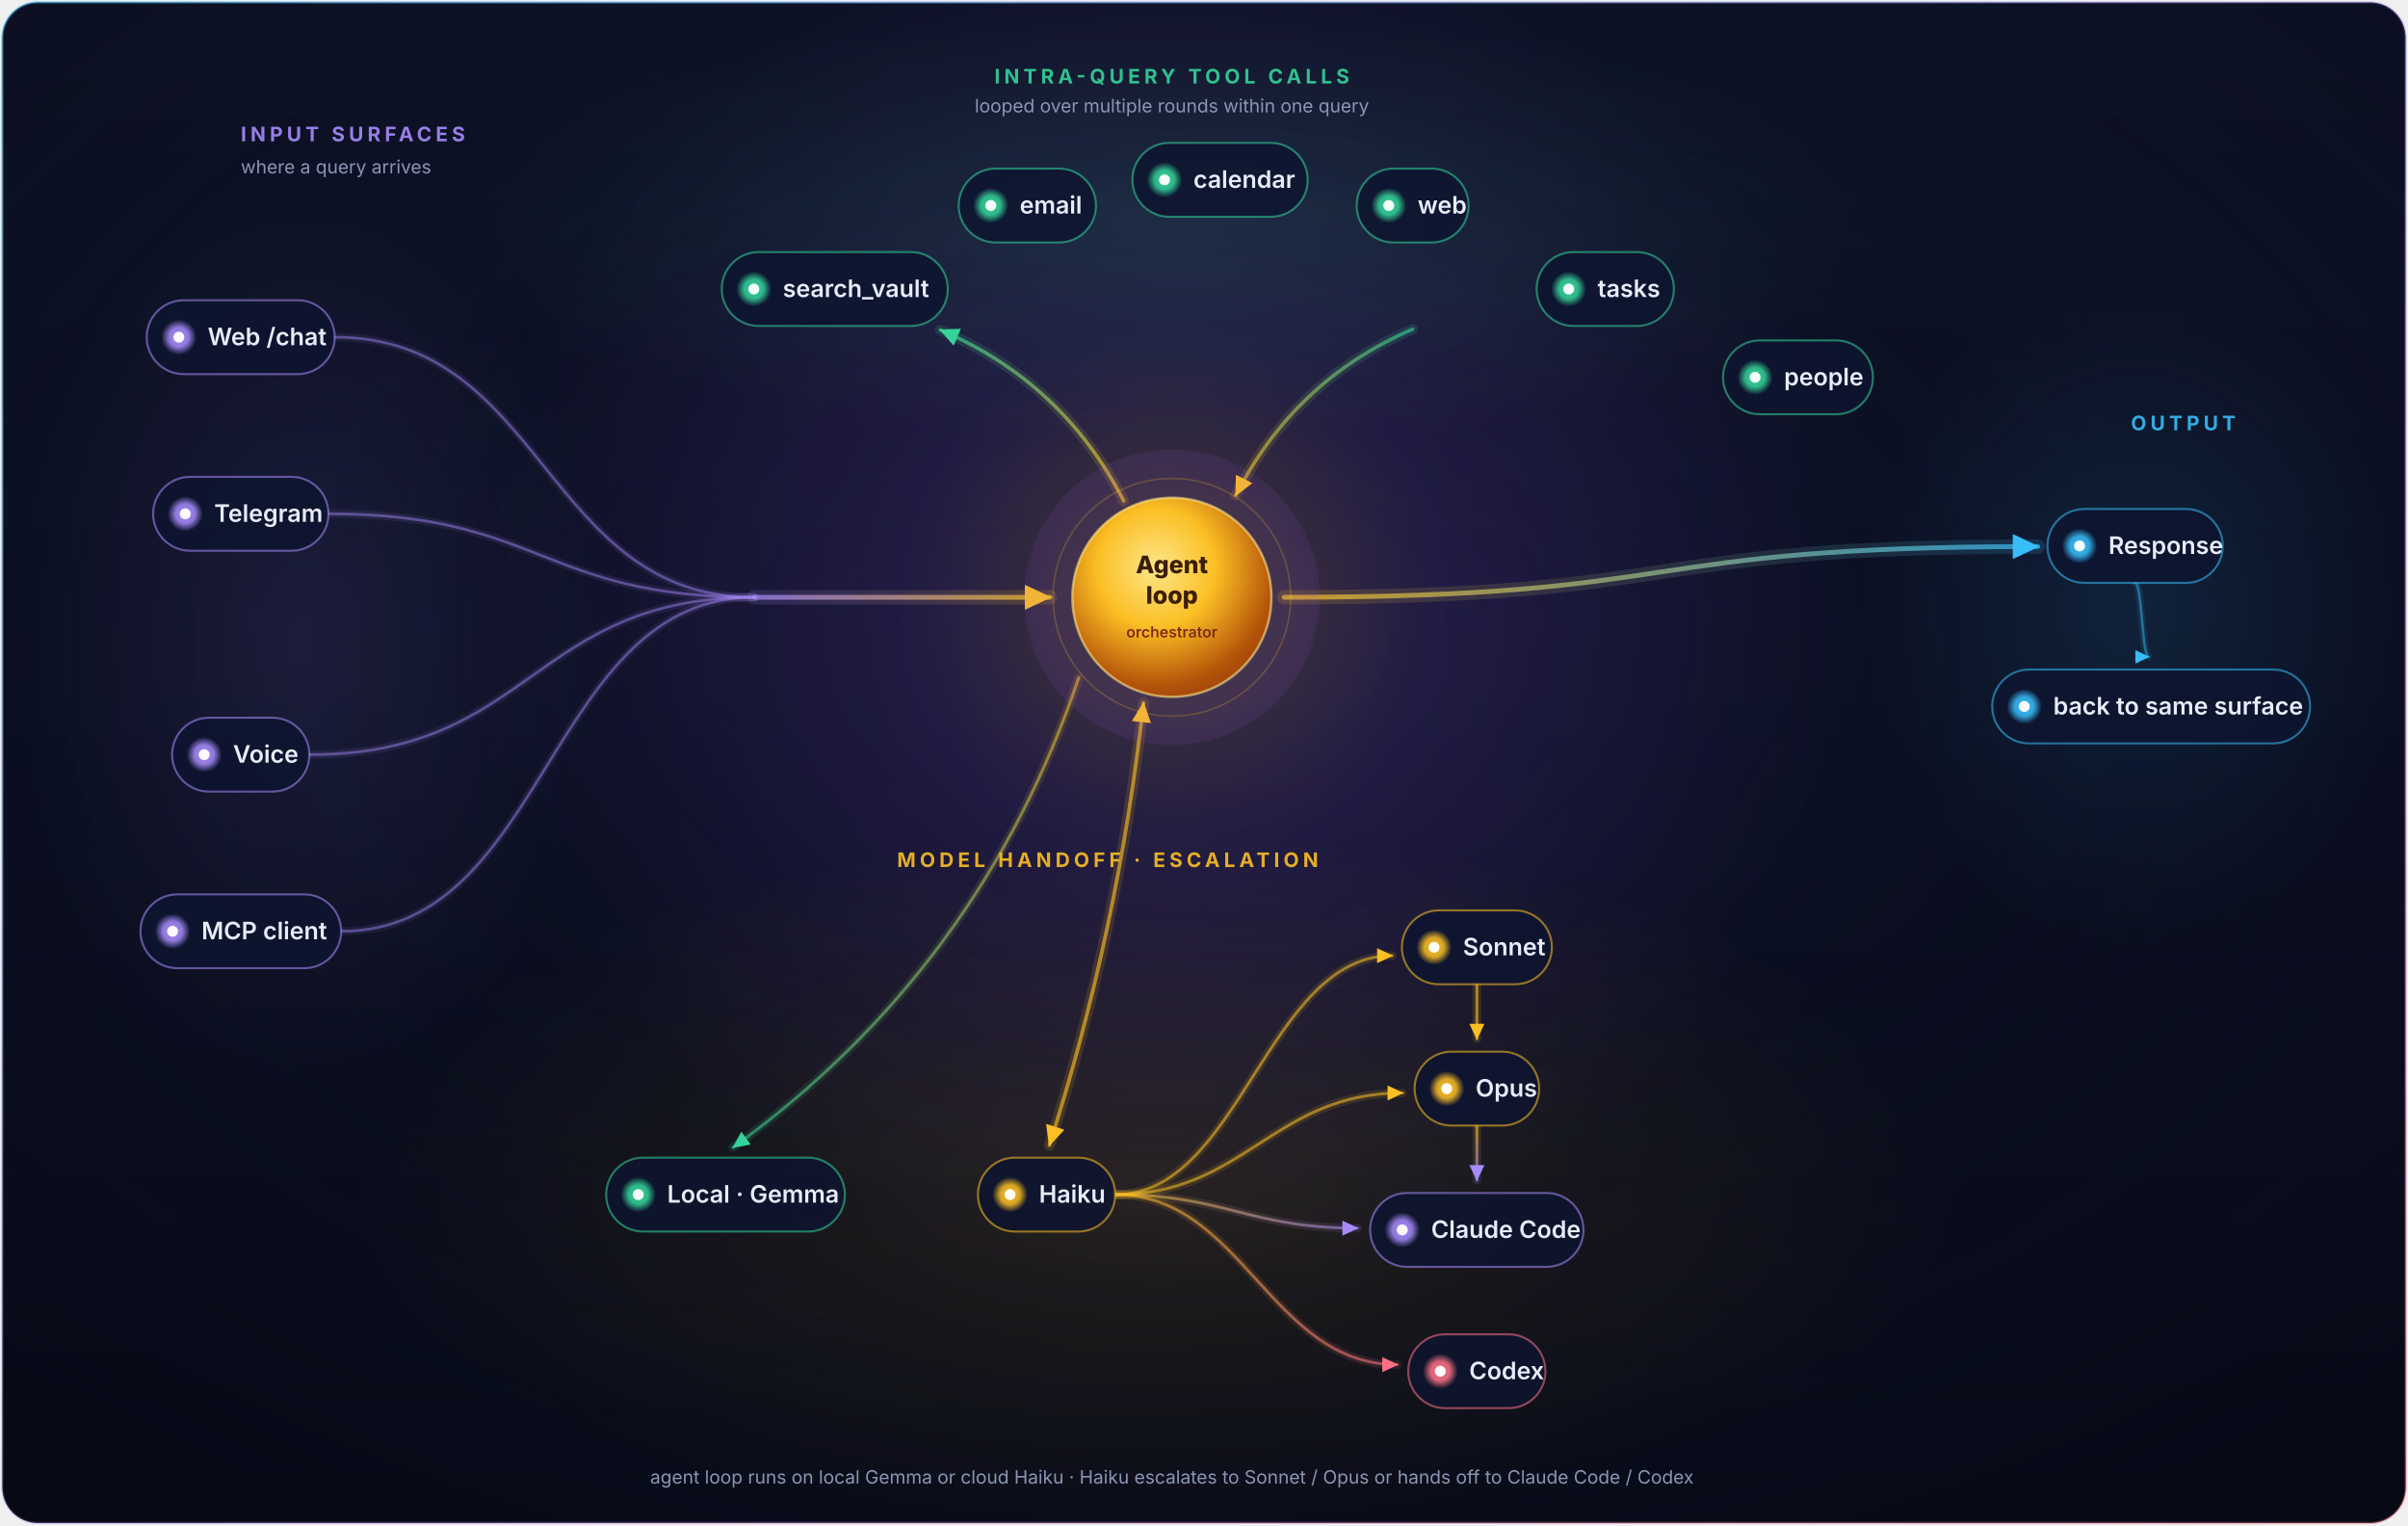
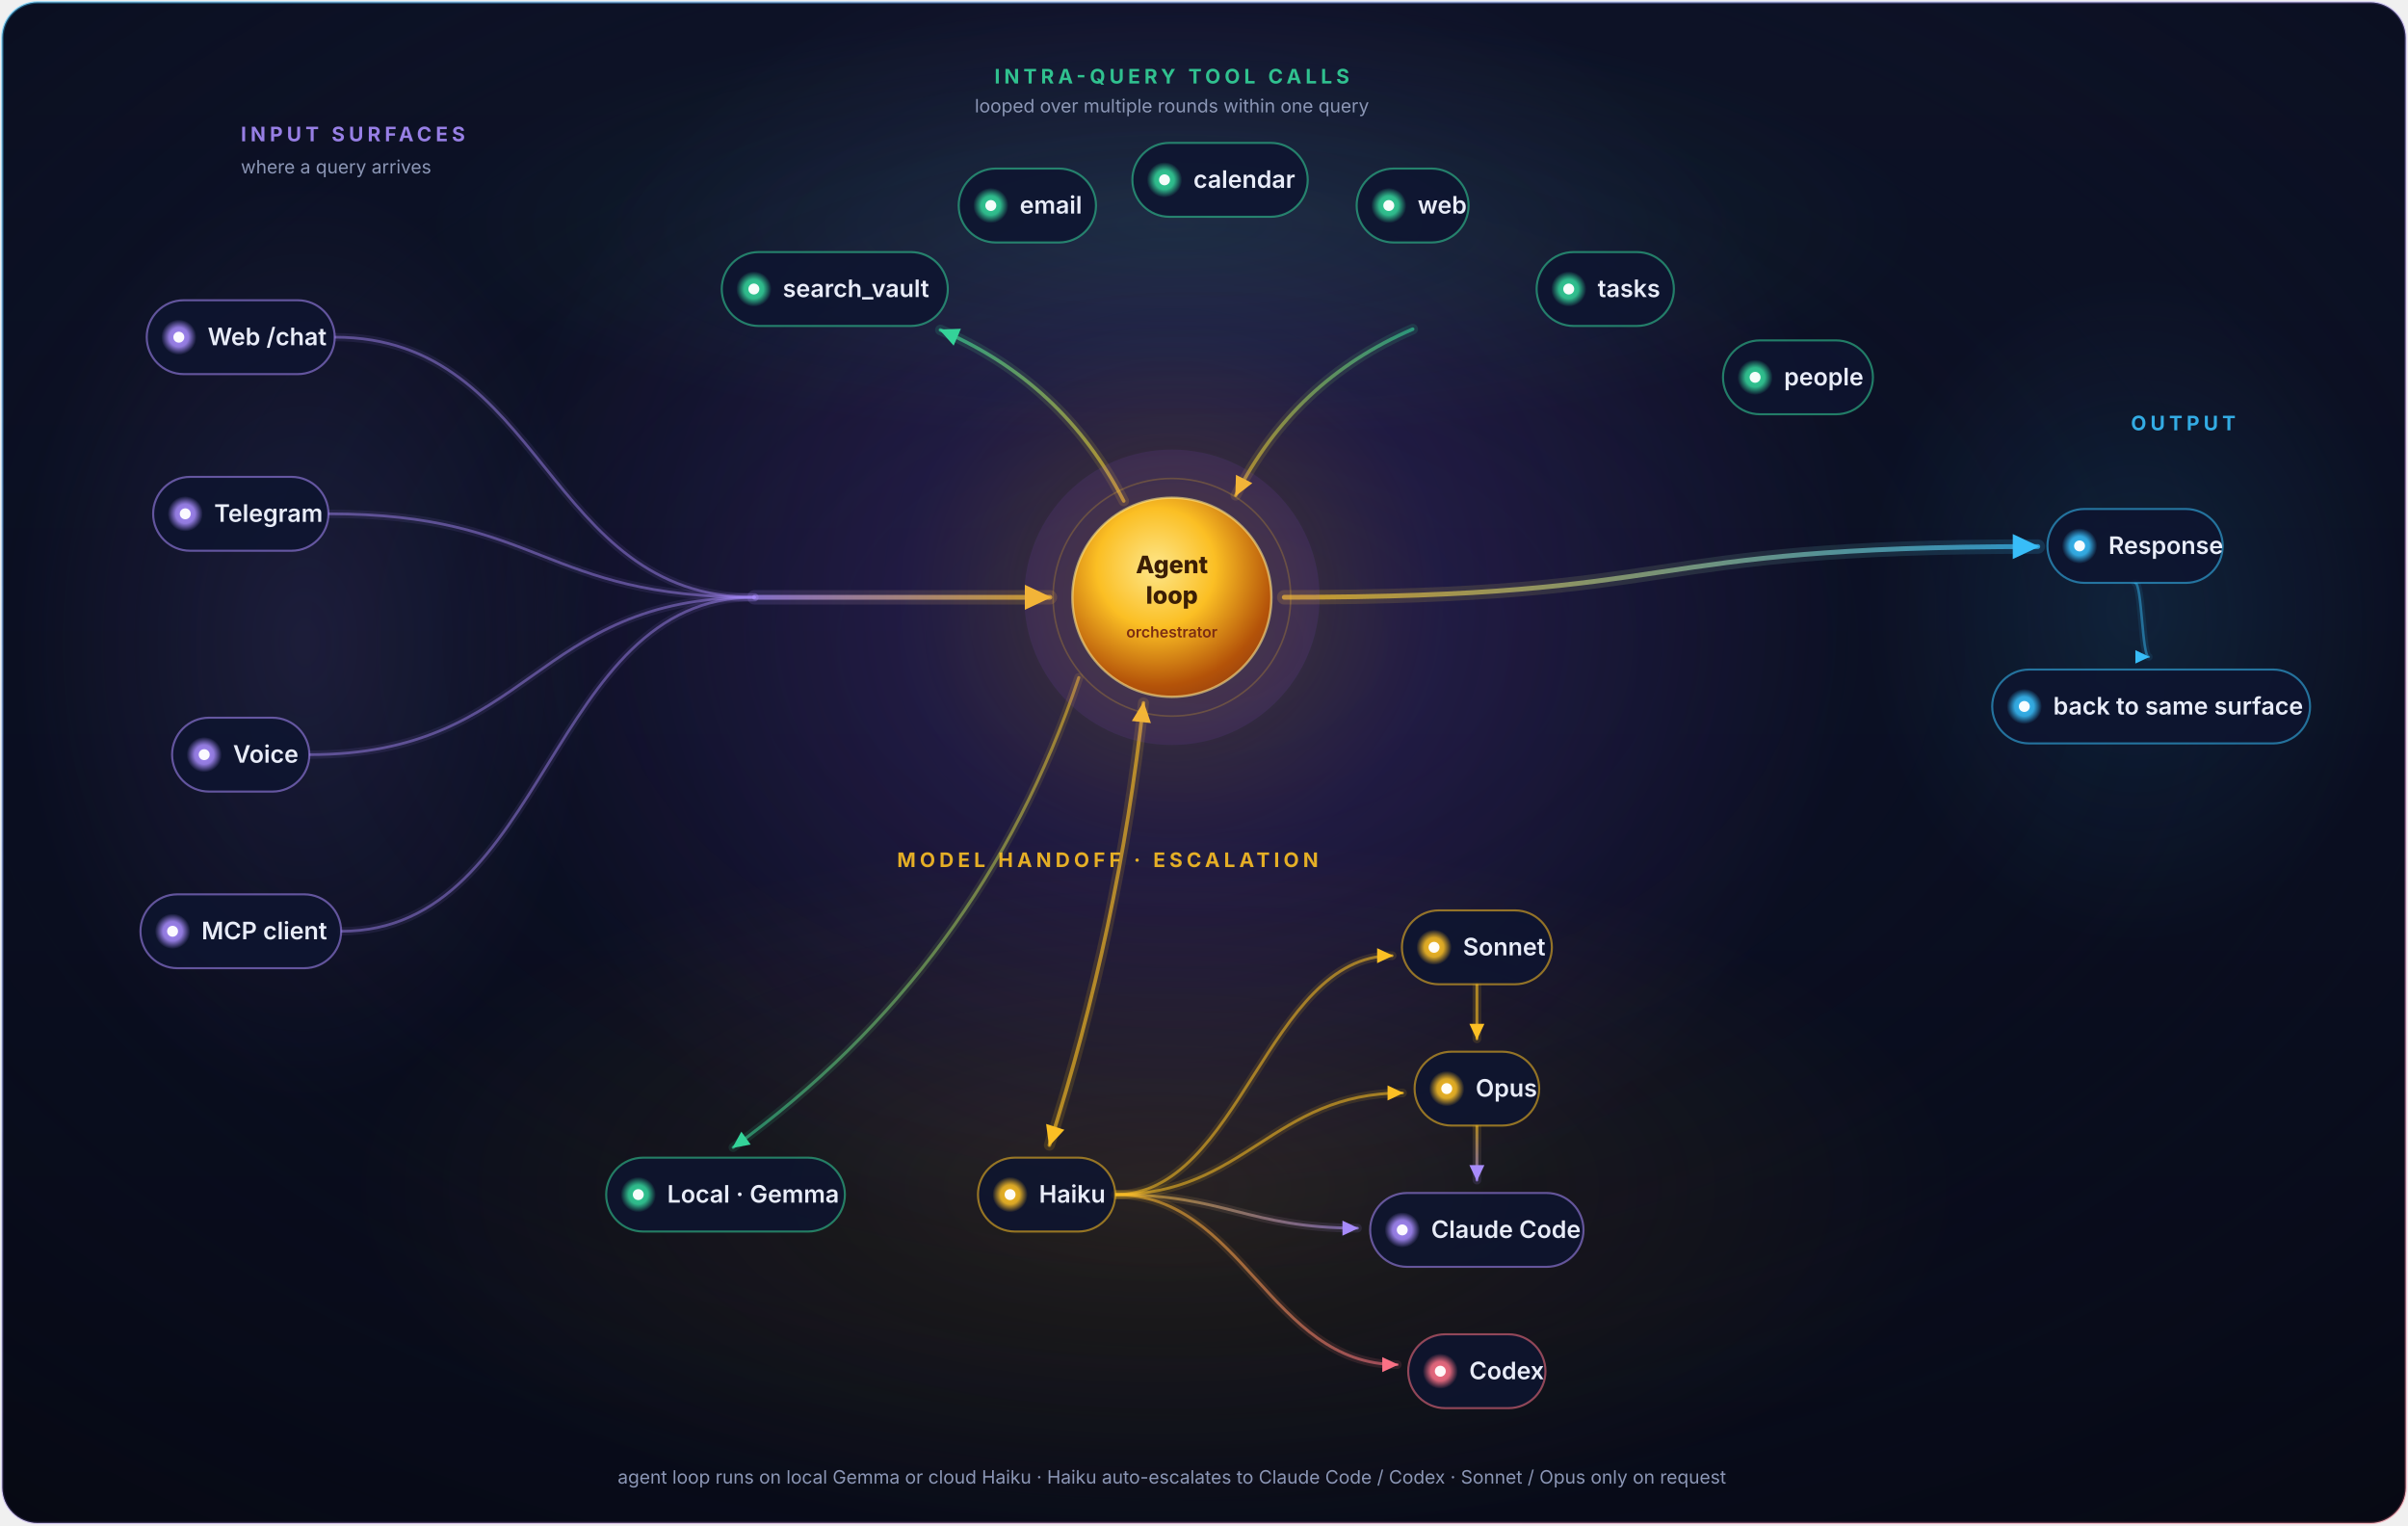
<svg xmlns="http://www.w3.org/2000/svg" viewBox="0 0 1500 950" width="1500" height="950" font-family="Inter, Segoe UI, Helvetica, Arial, sans-serif">
  <defs>
    <linearGradient id="panelBg" x1="0" y1="0" x2="0" y2="1">
      <stop offset="0" stop-color="#0d1226" />
      <stop offset="0.55" stop-color="#0a0e20" />
      <stop offset="1" stop-color="#080b18" />
    </linearGradient>
    <linearGradient id="panelStroke" x1="0" y1="0" x2="1" y2="1">
      <stop offset="0" stop-color="#38bdf8" stop-opacity="0.55" />
      <stop offset="0.5" stop-color="#a78bfa" stop-opacity="0.35" />
      <stop offset="1" stop-color="#fb7185" stop-opacity="0.45" />
    </linearGradient>
    <radialGradient id="vignette" cx="0.5" cy="0.42" r="0.75">
      <stop offset="0" stop-color="#141b3a" stop-opacity="0.55" />
      <stop offset="0.6" stop-color="#0b1024" stop-opacity="0" />
      <stop offset="1" stop-color="#05070f" stop-opacity="0.5" />
    </radialGradient>
    <radialGradient id="brainGlow" cx="0.5" cy="0.5" r="0.5">
      <stop offset="0" stop-color="#fbbf24" stop-opacity="0.26" />
      <stop offset="0.4" stop-color="#a855f7" stop-opacity="0.12" />
      <stop offset="1" stop-color="#a855f7" stop-opacity="0" />
    </radialGradient>
    <radialGradient id="coreDisc" cx="0.42" cy="0.35" r="0.85">
      <stop offset="0" stop-color="#fde68a" />
      <stop offset="0.35" stop-color="#fbbf24" />
      <stop offset="0.7" stop-color="#b45309" />
      <stop offset="1" stop-color="#7c2d12" />
    </radialGradient>
    <radialGradient id="dot-src" cx="0.5" cy="0.5" r="0.5">
      <stop offset="0" stop-color="#22d3ee" />
      <stop offset="0.55" stop-color="#22d3ee" stop-opacity="0.85" />
      <stop offset="1" stop-color="#22d3ee" stop-opacity="0" />
    </radialGradient>
    <radialGradient id="zone-src" cx="0.5" cy="0.5" r="0.5">
      <stop offset="0" stop-color="#22d3ee" stop-opacity="0.11" />
      <stop offset="1" stop-color="#22d3ee" stop-opacity="0" />
    </radialGradient>
    <radialGradient id="dot-core" cx="0.5" cy="0.5" r="0.5">
      <stop offset="0" stop-color="#34d399" />
      <stop offset="0.55" stop-color="#34d399" stop-opacity="0.85" />
      <stop offset="1" stop-color="#34d399" stop-opacity="0" />
    </radialGradient>
    <radialGradient id="zone-core" cx="0.5" cy="0.5" r="0.5">
      <stop offset="0" stop-color="#34d399" stop-opacity="0.11" />
      <stop offset="1" stop-color="#34d399" stop-opacity="0" />
    </radialGradient>
    <radialGradient id="dot-brain" cx="0.5" cy="0.5" r="0.5">
      <stop offset="0" stop-color="#fbbf24" />
      <stop offset="0.55" stop-color="#fbbf24" stop-opacity="0.85" />
      <stop offset="1" stop-color="#fbbf24" stop-opacity="0" />
    </radialGradient>
    <radialGradient id="zone-brain" cx="0.5" cy="0.5" r="0.5">
      <stop offset="0" stop-color="#fbbf24" stop-opacity="0.11" />
      <stop offset="1" stop-color="#fbbf24" stop-opacity="0" />
    </radialGradient>
    <radialGradient id="dot-surf" cx="0.5" cy="0.5" r="0.5">
      <stop offset="0" stop-color="#a78bfa" />
      <stop offset="0.55" stop-color="#a78bfa" stop-opacity="0.85" />
      <stop offset="1" stop-color="#a78bfa" stop-opacity="0" />
    </radialGradient>
    <radialGradient id="zone-surf" cx="0.5" cy="0.5" r="0.5">
      <stop offset="0" stop-color="#a78bfa" stop-opacity="0.11" />
      <stop offset="1" stop-color="#a78bfa" stop-opacity="0" />
    </radialGradient>
    <radialGradient id="dot-auto" cx="0.5" cy="0.5" r="0.5">
      <stop offset="0" stop-color="#fb7185" />
      <stop offset="0.55" stop-color="#fb7185" stop-opacity="0.85" />
      <stop offset="1" stop-color="#fb7185" stop-opacity="0" />
    </radialGradient>
    <radialGradient id="zone-auto" cx="0.5" cy="0.5" r="0.5">
      <stop offset="0" stop-color="#fb7185" stop-opacity="0.11" />
      <stop offset="1" stop-color="#fb7185" stop-opacity="0" />
    </radialGradient>
    <radialGradient id="dot-web" cx="0.5" cy="0.5" r="0.5">
      <stop offset="0" stop-color="#38bdf8" />
      <stop offset="0.55" stop-color="#38bdf8" stop-opacity="0.85" />
      <stop offset="1" stop-color="#38bdf8" stop-opacity="0" />
    </radialGradient>
    <radialGradient id="zone-web" cx="0.5" cy="0.5" r="0.5">
      <stop offset="0" stop-color="#38bdf8" stop-opacity="0.11" />
      <stop offset="1" stop-color="#38bdf8" stop-opacity="0" />
    </radialGradient>
  </defs>
  <rect x="1.5" y="1.5" width="1497" height="947" rx="22" fill="url(#panelBg)" stroke="url(#panelStroke)" stroke-width="1.5" />
  <rect x="1.5" y="1.5" width="1497" height="947" rx="22" fill="url(#vignette)" />
  <circle cx="730" cy="372" r="430" fill="url(#brainGlow)" />
  <ellipse cx="190" cy="400" rx="180" ry="290" fill="url(#zone-surf)" />
  <ellipse cx="730" cy="140" rx="470" ry="135" fill="url(#zone-core)" />
  <ellipse cx="1330" cy="380" rx="170" ry="210" fill="url(#zone-web)" />
  <ellipse cx="720" cy="740" rx="500" ry="220" fill="url(#zone-brain)" />
  <defs>
    <marker id="qS" viewBox="0 0 10 10" refX="8.5" refY="5" markerWidth="6.5" markerHeight="6.5" orient="auto-start-reverse">
      <path d="M0.5 1 L9 5 L0.5 9 Z" fill="#a78bfa" />
    </marker>
    <marker id="qC" viewBox="0 0 10 10" refX="8.5" refY="5" markerWidth="6.5" markerHeight="6.5" orient="auto-start-reverse">
      <path d="M0.5 1 L9 5 L0.5 9 Z" fill="#34d399" />
    </marker>
    <marker id="qW" viewBox="0 0 10 10" refX="8.5" refY="5" markerWidth="6.5" markerHeight="6.5" orient="auto-start-reverse">
      <path d="M0.5 1 L9 5 L0.5 9 Z" fill="#38bdf8" />
    </marker>
    <marker id="qB" viewBox="0 0 10 10" refX="8.5" refY="5" markerWidth="6.5" markerHeight="6.5" orient="auto-start-reverse">
      <path d="M0.5 1 L9 5 L0.5 9 Z" fill="#fbbf24" />
    </marker>
    <marker id="qR" viewBox="0 0 10 10" refX="8.5" refY="5" markerWidth="6.5" markerHeight="6.5" orient="auto-start-reverse">
      <path d="M0.5 1 L9 5 L0.5 9 Z" fill="#fb7185" />
    </marker>
  </defs>
  <defs>
    <linearGradient id="eg19" x1="209" y1="210" x2="470" y2="372" gradientUnits="userSpaceOnUse">
      <stop offset="0" stop-color="#a78bfa" />
      <stop offset="1" stop-color="#a78bfa" />
    </linearGradient>
  </defs>
  <path d="M 208.6 210.0 C 339.3 210.0 339.3 372.0 470.0 372.0" fill="none" stroke="url(#eg19)" stroke-width="5.1" stroke-opacity="0.099" stroke-linecap="round" />
  <path d="M 208.6 210.0 C 339.3 210.0 339.3 372.0 470.0 372.0" fill="none" stroke="url(#eg19)" stroke-width="1.7" stroke-opacity="0.45" stroke-linecap="round" />
  <defs>
    <linearGradient id="eg20" x1="205" y1="320" x2="470" y2="372" gradientUnits="userSpaceOnUse">
      <stop offset="0" stop-color="#a78bfa" />
      <stop offset="1" stop-color="#a78bfa" />
    </linearGradient>
  </defs>
  <path d="M 204.6 320.0 C 337.3 320.0 337.3 372.0 470.0 372.0" fill="none" stroke="url(#eg20)" stroke-width="5.1" stroke-opacity="0.099" stroke-linecap="round" />
  <path d="M 204.6 320.0 C 337.3 320.0 337.3 372.0 470.0 372.0" fill="none" stroke="url(#eg20)" stroke-width="1.7" stroke-opacity="0.45" stroke-linecap="round" />
  <defs>
    <linearGradient id="eg21" x1="193" y1="470" x2="470" y2="372" gradientUnits="userSpaceOnUse">
      <stop offset="0" stop-color="#a78bfa" />
      <stop offset="1" stop-color="#a78bfa" />
    </linearGradient>
  </defs>
  <path d="M 192.8 470.0 C 331.4 470.0 331.4 372.0 470.0 372.0" fill="none" stroke="url(#eg21)" stroke-width="5.1" stroke-opacity="0.099" stroke-linecap="round" />
  <path d="M 192.8 470.0 C 331.4 470.0 331.4 372.0 470.0 372.0" fill="none" stroke="url(#eg21)" stroke-width="1.7" stroke-opacity="0.45" stroke-linecap="round" />
  <defs>
    <linearGradient id="eg22" x1="212" y1="580" x2="470" y2="372" gradientUnits="userSpaceOnUse">
      <stop offset="0" stop-color="#a78bfa" />
      <stop offset="1" stop-color="#a78bfa" />
    </linearGradient>
  </defs>
  <path d="M 212.5 580.0 C 341.2 580.0 341.2 372.0 470.0 372.0" fill="none" stroke="url(#eg22)" stroke-width="5.1" stroke-opacity="0.099" stroke-linecap="round" />
  <path d="M 212.5 580.0 C 341.2 580.0 341.2 372.0 470.0 372.0" fill="none" stroke="url(#eg22)" stroke-width="1.7" stroke-opacity="0.45" stroke-linecap="round" />
  <defs>
    <linearGradient id="eg23" x1="470" y1="372" x2="654" y2="372" gradientUnits="userSpaceOnUse">
      <stop offset="0" stop-color="#a78bfa" />
      <stop offset="1" stop-color="#fbbf24" />
    </linearGradient>
  </defs>
  <path d="M 470.0 372.0 C 562.0 372.0 562.0 372.0 654.0 372.0" fill="none" stroke="url(#eg23)" stroke-width="9.0" stroke-opacity="0.154" stroke-linecap="round" />
  <path d="M 470.0 372.0 C 562.0 372.0 562.0 372.0 654.0 372.0" fill="none" stroke="url(#eg23)" stroke-width="3.0" stroke-opacity="0.7" stroke-linecap="round" marker-end="url(#qB)" />
  <defs>
    <linearGradient id="eg24" x1="700" y1="312" x2="586" y2="205" gradientUnits="userSpaceOnUse">
      <stop offset="0" stop-color="#fbbf24" />
      <stop offset="1" stop-color="#34d399" />
    </linearGradient>
  </defs>
  <path d="M 700.0 312.0 Q 662.1 238.2 585.8 205.5" fill="none" stroke="url(#eg24)" stroke-width="6.6" stroke-opacity="0.143" stroke-linecap="round" />
  <path d="M 700.0 312.0 Q 662.1 238.2 585.8 205.5" fill="none" stroke="url(#eg24)" stroke-width="2.2" stroke-opacity="0.65" stroke-linecap="round" marker-end="url(#qC)" />
  <defs>
    <linearGradient id="eg25" x1="880" y1="205" x2="770" y2="309" gradientUnits="userSpaceOnUse">
      <stop offset="0" stop-color="#34d399" />
      <stop offset="1" stop-color="#fbbf24" />
    </linearGradient>
  </defs>
  <path d="M 880.0 205.0 Q 806.3 236.9 769.8 308.5" fill="none" stroke="url(#eg25)" stroke-width="6.6" stroke-opacity="0.132" stroke-linecap="round" />
  <path d="M 880.0 205.0 Q 806.3 236.9 769.8 308.5" fill="none" stroke="url(#eg25)" stroke-width="2.2" stroke-opacity="0.6" stroke-linecap="round" marker-end="url(#qB)" />
  <defs>
    <linearGradient id="eg26" x1="800" y1="372" x2="1269" y2="340" gradientUnits="userSpaceOnUse">
      <stop offset="0" stop-color="#fbbf24" />
      <stop offset="1" stop-color="#38bdf8" />
    </linearGradient>
  </defs>
  <path d="M 800.0 372.0 C 1058.2 372.0 1011.2 340.4 1269.4 340.4" fill="none" stroke="url(#eg26)" stroke-width="9.0" stroke-opacity="0.154" stroke-linecap="round" />
  <path d="M 800.0 372.0 C 1058.2 372.0 1011.2 340.4 1269.4 340.4" fill="none" stroke="url(#eg26)" stroke-width="3.0" stroke-opacity="0.7" stroke-linecap="round" marker-end="url(#qW)" />
  <defs>
    <linearGradient id="eg27" x1="1330" y1="363" x2="1339" y2="409" gradientUnits="userSpaceOnUse">
      <stop offset="0" stop-color="#38bdf8" />
      <stop offset="1" stop-color="#38bdf8" />
    </linearGradient>
  </defs>
  <path d="M 1330.0 363.0 C 1334.3 363.0 1334.3 409.1 1338.5 409.1" fill="none" stroke="url(#eg27)" stroke-width="4.8" stroke-opacity="0.099" stroke-linecap="round" />
  <path d="M 1330.0 363.0 C 1334.3 363.0 1334.3 409.1 1338.5 409.1" fill="none" stroke="url(#eg27)" stroke-width="1.6" stroke-opacity="0.45" stroke-linecap="round" marker-end="url(#qW)" />
  <defs>
    <linearGradient id="eg28" x1="712" y1="438" x2="654" y2="713" gradientUnits="userSpaceOnUse">
      <stop offset="0" stop-color="#fbbf24" />
      <stop offset="1" stop-color="#fbbf24" />
    </linearGradient>
  </defs>
  <path d="M 712.3 437.8 Q 696.8 578.4 653.7 713.2" fill="none" stroke="url(#eg28)" stroke-width="6.9" stroke-opacity="0.136" stroke-linecap="round" />
  <path d="M 712.3 437.8 Q 696.8 578.4 653.7 713.2" fill="none" stroke="url(#eg28)" stroke-width="2.3" stroke-opacity="0.62" stroke-linecap="round" marker-end="url(#qB)" marker-start="url(#qB)" />
  <defs>
    <linearGradient id="eg29" x1="672" y1="422" x2="457" y2="715" gradientUnits="userSpaceOnUse">
      <stop offset="0" stop-color="#fbbf24" />
      <stop offset="1" stop-color="#34d399" />
    </linearGradient>
  </defs>
  <path d="M 672.0 422.0 Q 611.2 602.7 456.7 714.6" fill="none" stroke="url(#eg29)" stroke-width="5.7" stroke-opacity="0.121" stroke-linecap="round" />
  <path d="M 672.0 422.0 Q 611.2 602.7 456.7 714.6" fill="none" stroke="url(#eg29)" stroke-width="1.9" stroke-opacity="0.55" stroke-linecap="round" marker-end="url(#qC)" />
  <defs>
    <linearGradient id="eg30" x1="695" y1="744" x2="867" y2="595" gradientUnits="userSpaceOnUse">
      <stop offset="0" stop-color="#fbbf24" />
      <stop offset="1" stop-color="#fbbf24" />
    </linearGradient>
  </defs>
  <path d="M 694.8 744.0 C 772.4 744.0 789.6 595.2 867.2 595.2" fill="none" stroke="url(#eg30)" stroke-width="5.4" stroke-opacity="0.121" stroke-linecap="round" />
  <path d="M 694.8 744.0 C 772.4 744.0 789.6 595.2 867.2 595.2" fill="none" stroke="url(#eg30)" stroke-width="1.8" stroke-opacity="0.55" stroke-linecap="round" marker-end="url(#qB)" />
  <defs>
    <linearGradient id="eg31" x1="695" y1="744" x2="874" y2="681" gradientUnits="userSpaceOnUse">
      <stop offset="0" stop-color="#fbbf24" />
      <stop offset="1" stop-color="#fbbf24" />
    </linearGradient>
  </defs>
  <path d="M 694.8 744.0 C 775.3 744.0 793.1 680.7 873.7 680.7" fill="none" stroke="url(#eg31)" stroke-width="5.4" stroke-opacity="0.121" stroke-linecap="round" />
  <path d="M 694.8 744.0 C 775.3 744.0 793.1 680.7 873.7 680.7" fill="none" stroke="url(#eg31)" stroke-width="1.8" stroke-opacity="0.55" stroke-linecap="round" marker-end="url(#qB)" />
  <defs>
    <linearGradient id="eg32" x1="695" y1="744" x2="846" y2="765" gradientUnits="userSpaceOnUse">
      <stop offset="0" stop-color="#fbbf24" />
      <stop offset="1" stop-color="#a78bfa" />
    </linearGradient>
  </defs>
  <path d="M 694.8 744.0 C 762.6 744.0 777.7 764.9 845.6 764.9" fill="none" stroke="url(#eg32)" stroke-width="5.4" stroke-opacity="0.121" stroke-linecap="round" />
  <path d="M 694.8 744.0 C 762.6 744.0 777.7 764.9 845.6 764.9" fill="none" stroke="url(#eg32)" stroke-width="1.8" stroke-opacity="0.55" stroke-linecap="round" marker-end="url(#qS)" />
  <defs>
    <linearGradient id="eg33" x1="695" y1="744" x2="870" y2="850" gradientUnits="userSpaceOnUse">
      <stop offset="0" stop-color="#fbbf24" />
      <stop offset="1" stop-color="#fb7185" />
    </linearGradient>
  </defs>
  <path d="M 694.8 744.0 C 773.8 744.0 791.4 849.9 870.4 849.9" fill="none" stroke="url(#eg33)" stroke-width="5.4" stroke-opacity="0.121" stroke-linecap="round" />
  <path d="M 694.8 744.0 C 773.8 744.0 791.4 849.9 870.4 849.9" fill="none" stroke="url(#eg33)" stroke-width="1.8" stroke-opacity="0.55" stroke-linecap="round" marker-end="url(#qR)" />
  <defs>
    <linearGradient id="eg34" x1="920" y1="613" x2="920" y2="647" gradientUnits="userSpaceOnUse">
      <stop offset="0" stop-color="#fbbf24" />
      <stop offset="1" stop-color="#fbbf24" />
    </linearGradient>
  </defs>
  <path d="M 920.0 613.0 C 920.0 613.0 920.0 647.0 920.0 647.0" fill="none" stroke="url(#eg34)" stroke-width="5.4" stroke-opacity="0.132" stroke-linecap="round" />
  <path d="M 920.0 613.0 C 920.0 613.0 920.0 647.0 920.0 647.0" fill="none" stroke="url(#eg34)" stroke-width="1.8" stroke-opacity="0.6" stroke-linecap="round" marker-end="url(#qB)" />
  <defs>
    <linearGradient id="eg35" x1="920" y1="701" x2="920" y2="735" gradientUnits="userSpaceOnUse">
      <stop offset="0" stop-color="#fbbf24" />
      <stop offset="1" stop-color="#a78bfa" />
    </linearGradient>
  </defs>
  <path d="M 920.0 701.0 C 920.0 701.0 920.0 735.0 920.0 735.0" fill="none" stroke="url(#eg35)" stroke-width="5.4" stroke-opacity="0.132" stroke-linecap="round" />
  <path d="M 920.0 701.0 C 920.0 701.0 920.0 735.0 920.0 735.0" fill="none" stroke="url(#eg35)" stroke-width="1.8" stroke-opacity="0.6" stroke-linecap="round" marker-end="url(#qS)" />
  <circle cx="730" cy="372" r="92" fill="#a855f7" fill-opacity="0.10" />
  <circle cx="730" cy="372" r="74" fill="none" stroke="#fbbf24" stroke-opacity="0.22" stroke-width="1" />
  <circle cx="730" cy="372" r="62" fill="url(#coreDisc)" stroke="#fde68a" stroke-opacity="0.6" stroke-width="1.5" />
  <text x="730" y="357" text-anchor="middle" font-size="15" font-weight="800" fill="#3b1e05">Agent</text>
  <text x="730" y="376" text-anchor="middle" font-size="15" font-weight="800" fill="#3b1e05">loop</text>
  <text x="730" y="397" text-anchor="middle" font-size="9.5" font-weight="600" fill="#7c2d12">orchestrator</text>
  <g>
    <rect x="91.4" y="187.0" width="117.1" height="46" rx="23.0" fill="#0e1530" fill-opacity="0.85" stroke="#a78bfa" stroke-opacity="0.55" stroke-width="1.3" />
    <circle cx="111.4" cy="210.0" r="11" fill="url(#dot-surf)" />
    <circle cx="111.4" cy="210.0" r="3.4" fill="#fff" fill-opacity="0.95" />
    <text x="129.4" y="215.0" font-size="15" font-weight="600" fill="#e8ecf8">Web /chat</text>
  </g>
  <g>
    <rect x="95.4" y="297.0" width="109.2" height="46" rx="23.0" fill="#0e1530" fill-opacity="0.85" stroke="#a78bfa" stroke-opacity="0.55" stroke-width="1.3" />
    <circle cx="115.4" cy="320.0" r="11" fill="url(#dot-surf)" />
    <circle cx="115.4" cy="320.0" r="3.4" fill="#fff" fill-opacity="0.95" />
    <text x="133.4" y="325.0" font-size="15" font-weight="600" fill="#e8ecf8">Telegram</text>
  </g>
  <g>
    <rect x="107.2" y="447.0" width="85.5" height="46" rx="23.0" fill="#0e1530" fill-opacity="0.85" stroke="#a78bfa" stroke-opacity="0.55" stroke-width="1.3" />
    <circle cx="127.2" cy="470.0" r="11" fill="url(#dot-surf)" />
    <circle cx="127.2" cy="470.0" r="3.4" fill="#fff" fill-opacity="0.95" />
    <text x="145.2" y="475.0" font-size="15" font-weight="600" fill="#e8ecf8">Voice</text>
  </g>
  <g>
    <rect x="87.5" y="557.0" width="125.0" height="46" rx="23.0" fill="#0e1530" fill-opacity="0.85" stroke="#a78bfa" stroke-opacity="0.55" stroke-width="1.3" />
    <circle cx="107.5" cy="580.0" r="11" fill="url(#dot-surf)" />
    <circle cx="107.5" cy="580.0" r="3.4" fill="#fff" fill-opacity="0.95" />
    <text x="125.5" y="585.0" font-size="15" font-weight="600" fill="#e8ecf8">MCP client</text>
  </g>
  <g>
    <rect x="449.6" y="157.0" width="140.8" height="46" rx="23.0" fill="#0e1530" fill-opacity="0.85" stroke="#34d399" stroke-opacity="0.55" stroke-width="1.3" />
    <circle cx="469.6" cy="180.0" r="11" fill="url(#dot-core)" />
    <circle cx="469.6" cy="180.0" r="3.4" fill="#fff" fill-opacity="0.95" />
    <text x="487.6" y="185.0" font-size="15" font-weight="600" fill="#e8ecf8">search_vault</text>
  </g>
  <g>
    <rect x="597.2" y="105.0" width="85.5" height="46" rx="23.0" fill="#0e1530" fill-opacity="0.85" stroke="#34d399" stroke-opacity="0.55" stroke-width="1.3" />
    <circle cx="617.2" cy="128.0" r="11" fill="url(#dot-core)" />
    <circle cx="617.2" cy="128.0" r="3.4" fill="#fff" fill-opacity="0.95" />
    <text x="635.2" y="133.0" font-size="15" font-weight="600" fill="#e8ecf8">email</text>
  </g>
  <g>
    <rect x="705.4" y="89.0" width="109.2" height="46" rx="23.0" fill="#0e1530" fill-opacity="0.85" stroke="#34d399" stroke-opacity="0.55" stroke-width="1.3" />
    <circle cx="725.4" cy="112.0" r="11" fill="url(#dot-core)" />
    <circle cx="725.4" cy="112.0" r="3.4" fill="#fff" fill-opacity="0.95" />
    <text x="743.4" y="117.0" font-size="15" font-weight="600" fill="#e8ecf8">calendar</text>
  </g>
  <g>
    <rect x="845.1" y="105.0" width="69.7" height="46" rx="23.0" fill="#0e1530" fill-opacity="0.85" stroke="#34d399" stroke-opacity="0.55" stroke-width="1.3" />
    <circle cx="865.1" cy="128.0" r="11" fill="url(#dot-core)" />
    <circle cx="865.1" cy="128.0" r="3.4" fill="#fff" fill-opacity="0.95" />
    <text x="883.1" y="133.0" font-size="15" font-weight="600" fill="#e8ecf8">web</text>
  </g>
  <g>
    <rect x="957.2" y="157.0" width="85.5" height="46" rx="23.0" fill="#0e1530" fill-opacity="0.85" stroke="#34d399" stroke-opacity="0.55" stroke-width="1.3" />
    <circle cx="977.2" cy="180.0" r="11" fill="url(#dot-core)" />
    <circle cx="977.2" cy="180.0" r="3.4" fill="#fff" fill-opacity="0.95" />
    <text x="995.2" y="185.0" font-size="15" font-weight="600" fill="#e8ecf8">tasks</text>
  </g>
  <g>
    <rect x="1073.3" y="212.0" width="93.4" height="46" rx="23.0" fill="#0e1530" fill-opacity="0.85" stroke="#34d399" stroke-opacity="0.55" stroke-width="1.3" />
    <circle cx="1093.3" cy="235.0" r="11" fill="url(#dot-core)" />
    <circle cx="1093.3" cy="235.0" r="3.4" fill="#fff" fill-opacity="0.95" />
    <text x="1111.3" y="240.0" font-size="15" font-weight="600" fill="#e8ecf8">people</text>
  </g>
  <g>
    <rect x="1275.4" y="317.0" width="109.2" height="46" rx="23.0" fill="#0e1530" fill-opacity="0.85" stroke="#38bdf8" stroke-opacity="0.55" stroke-width="1.3" />
    <circle cx="1295.4" cy="340.0" r="11" fill="url(#dot-web)" />
    <circle cx="1295.4" cy="340.0" r="3.4" fill="#fff" fill-opacity="0.95" />
    <text x="1313.4" y="345.0" font-size="15" font-weight="600" fill="#e8ecf8">Response</text>
  </g>
  <g>
    <rect x="1241.0" y="417.0" width="198.0" height="46" rx="23.0" fill="#0e1530" fill-opacity="0.85" stroke="#38bdf8" stroke-opacity="0.55" stroke-width="1.3" />
    <circle cx="1261.0" cy="440.0" r="11" fill="url(#dot-web)" />
    <circle cx="1261.0" cy="440.0" r="3.4" fill="#fff" fill-opacity="0.95" />
    <text x="1279.0" y="445.0" font-size="15" font-weight="600" fill="#e8ecf8">back to same surface</text>
  </g>
  <g>
    <rect x="377.6" y="721.0" width="148.7" height="46" rx="23.0" fill="#0e1530" fill-opacity="0.85" stroke="#34d399" stroke-opacity="0.55" stroke-width="1.3" />
    <circle cx="397.6" cy="744.0" r="11" fill="url(#dot-core)" />
    <circle cx="397.6" cy="744.0" r="3.4" fill="#fff" fill-opacity="0.95" />
    <text x="415.6" y="749.0" font-size="15" font-weight="600" fill="#e8ecf8">Local · Gemma</text>
  </g>
  <g>
    <rect x="609.2" y="721.0" width="85.5" height="46" rx="23.0" fill="#0e1530" fill-opacity="0.85" stroke="#fbbf24" stroke-opacity="0.55" stroke-width="1.3" />
    <circle cx="629.2" cy="744.0" r="11" fill="url(#dot-brain)" />
    <circle cx="629.2" cy="744.0" r="3.4" fill="#fff" fill-opacity="0.95" />
    <text x="647.2" y="749.0" font-size="15" font-weight="600" fill="#e8ecf8">Haiku</text>
  </g>
  <g>
    <rect x="873.3" y="567.0" width="93.4" height="46" rx="23.0" fill="#0e1530" fill-opacity="0.85" stroke="#fbbf24" stroke-opacity="0.55" stroke-width="1.3" />
    <circle cx="893.3" cy="590.0" r="11" fill="url(#dot-brain)" />
    <circle cx="893.3" cy="590.0" r="3.4" fill="#fff" fill-opacity="0.95" />
    <text x="911.3" y="595.0" font-size="15" font-weight="600" fill="#e8ecf8">Sonnet</text>
  </g>
  <g>
    <rect x="881.2" y="655.0" width="77.6" height="46" rx="23.0" fill="#0e1530" fill-opacity="0.85" stroke="#fbbf24" stroke-opacity="0.55" stroke-width="1.3" />
    <circle cx="901.2" cy="678.0" r="11" fill="url(#dot-brain)" />
    <circle cx="901.2" cy="678.0" r="3.4" fill="#fff" fill-opacity="0.95" />
    <text x="919.2" y="683.0" font-size="15" font-weight="600" fill="#e8ecf8">Opus</text>
  </g>
  <g>
    <rect x="853.5" y="743.0" width="132.9" height="46" rx="23.0" fill="#0e1530" fill-opacity="0.85" stroke="#a78bfa" stroke-opacity="0.55" stroke-width="1.3" />
    <circle cx="873.5" cy="766.0" r="11" fill="url(#dot-surf)" />
    <circle cx="873.5" cy="766.0" r="3.4" fill="#fff" fill-opacity="0.95" />
    <text x="891.5" y="771.0" font-size="15" font-weight="600" fill="#e8ecf8">Claude Code</text>
  </g>
  <g>
    <rect x="877.2" y="831.0" width="85.5" height="46" rx="23.0" fill="#0e1530" fill-opacity="0.85" stroke="#fb7185" stroke-opacity="0.55" stroke-width="1.3" />
    <circle cx="897.2" cy="854.0" r="11" fill="url(#dot-auto)" />
    <circle cx="897.2" cy="854.0" r="3.4" fill="#fff" fill-opacity="0.95" />
    <text x="915.2" y="859.0" font-size="15" font-weight="600" fill="#e8ecf8">Codex</text>
  </g>
  <text x="150" y="88" text-anchor="start" font-size="12.5" font-weight="700" letter-spacing="2.5" fill="#a78bfa" fill-opacity="0.9">INPUT SURFACES</text>
  <text x="150" y="108" text-anchor="start" font-size="11.5" fill="#8b96b5">where a query arrives</text>
  <text x="730" y="52" text-anchor="middle" font-size="12.5" font-weight="700" letter-spacing="2.5" fill="#34d399" fill-opacity="0.9">INTRA-QUERY TOOL CALLS</text>
  <text x="730" y="70" text-anchor="middle" font-size="11.5" fill="#8b96b5">looped over multiple rounds within one query</text>
  <text x="1360" y="268" text-anchor="middle" font-size="12.5" font-weight="700" letter-spacing="2.5" fill="#38bdf8" fill-opacity="0.9">OUTPUT</text>
  <text x="690" y="540" text-anchor="middle" font-size="12.5" font-weight="700" letter-spacing="2.5" fill="#fbbf24" fill-opacity="0.9">MODEL HANDOFF · ESCALATION</text>
-   <text x="730" y="924" text-anchor="middle" font-size="11.5" fill="#8b96b5">agent loop runs on local Gemma or cloud Haiku · Haiku escalates to Sonnet / Opus or hands off to Claude Code / Codex</text>
+   <text x="730" y="924" text-anchor="middle" font-size="11.5" fill="#8b96b5">agent loop runs on local Gemma or cloud Haiku · Haiku auto-escalates to Claude Code / Codex · Sonnet / Opus only on request</text>
</svg>
